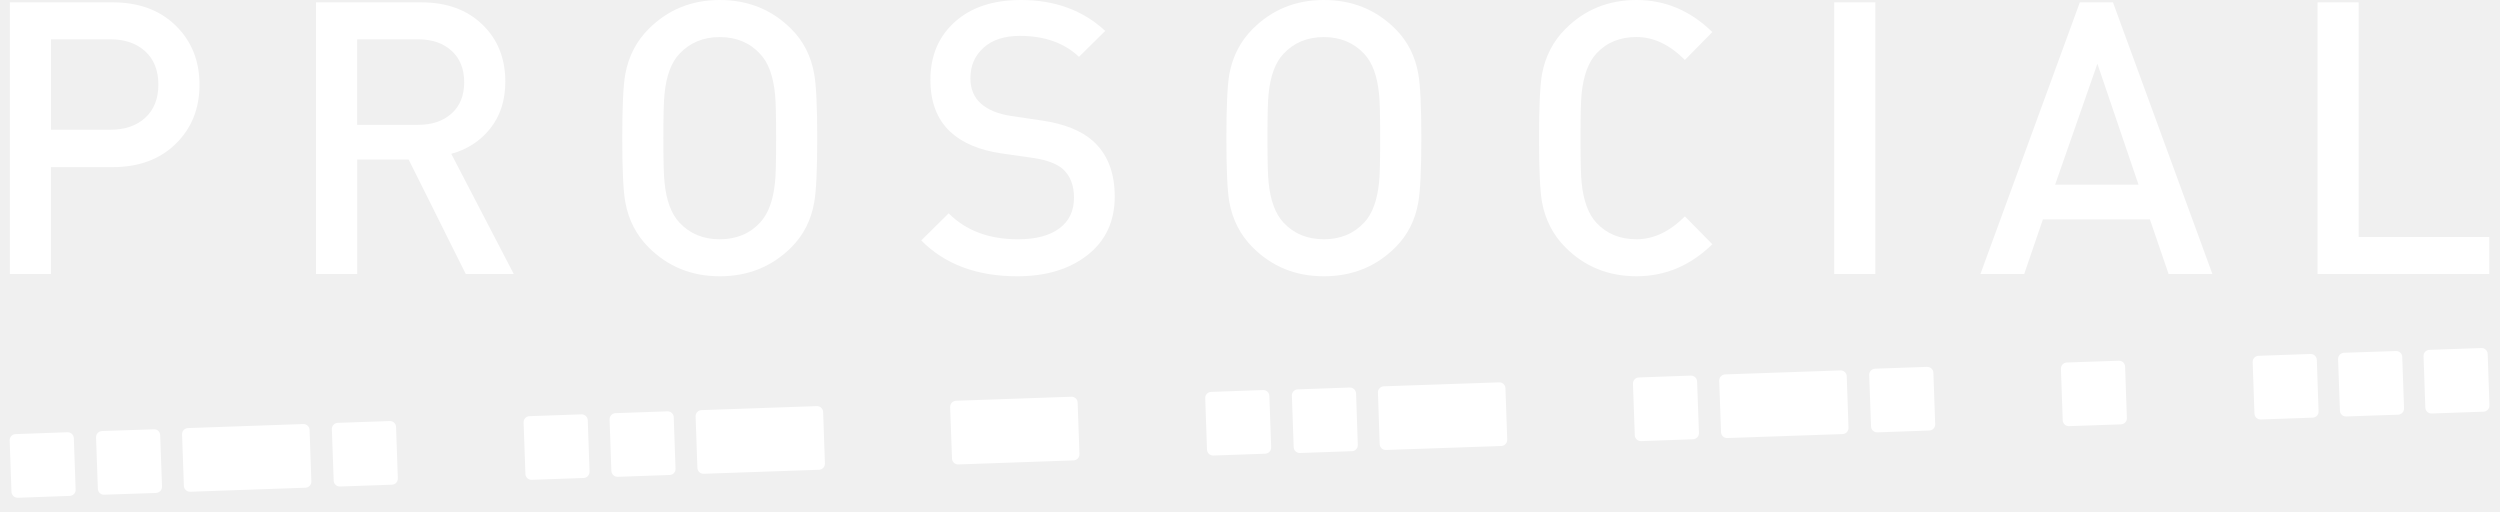
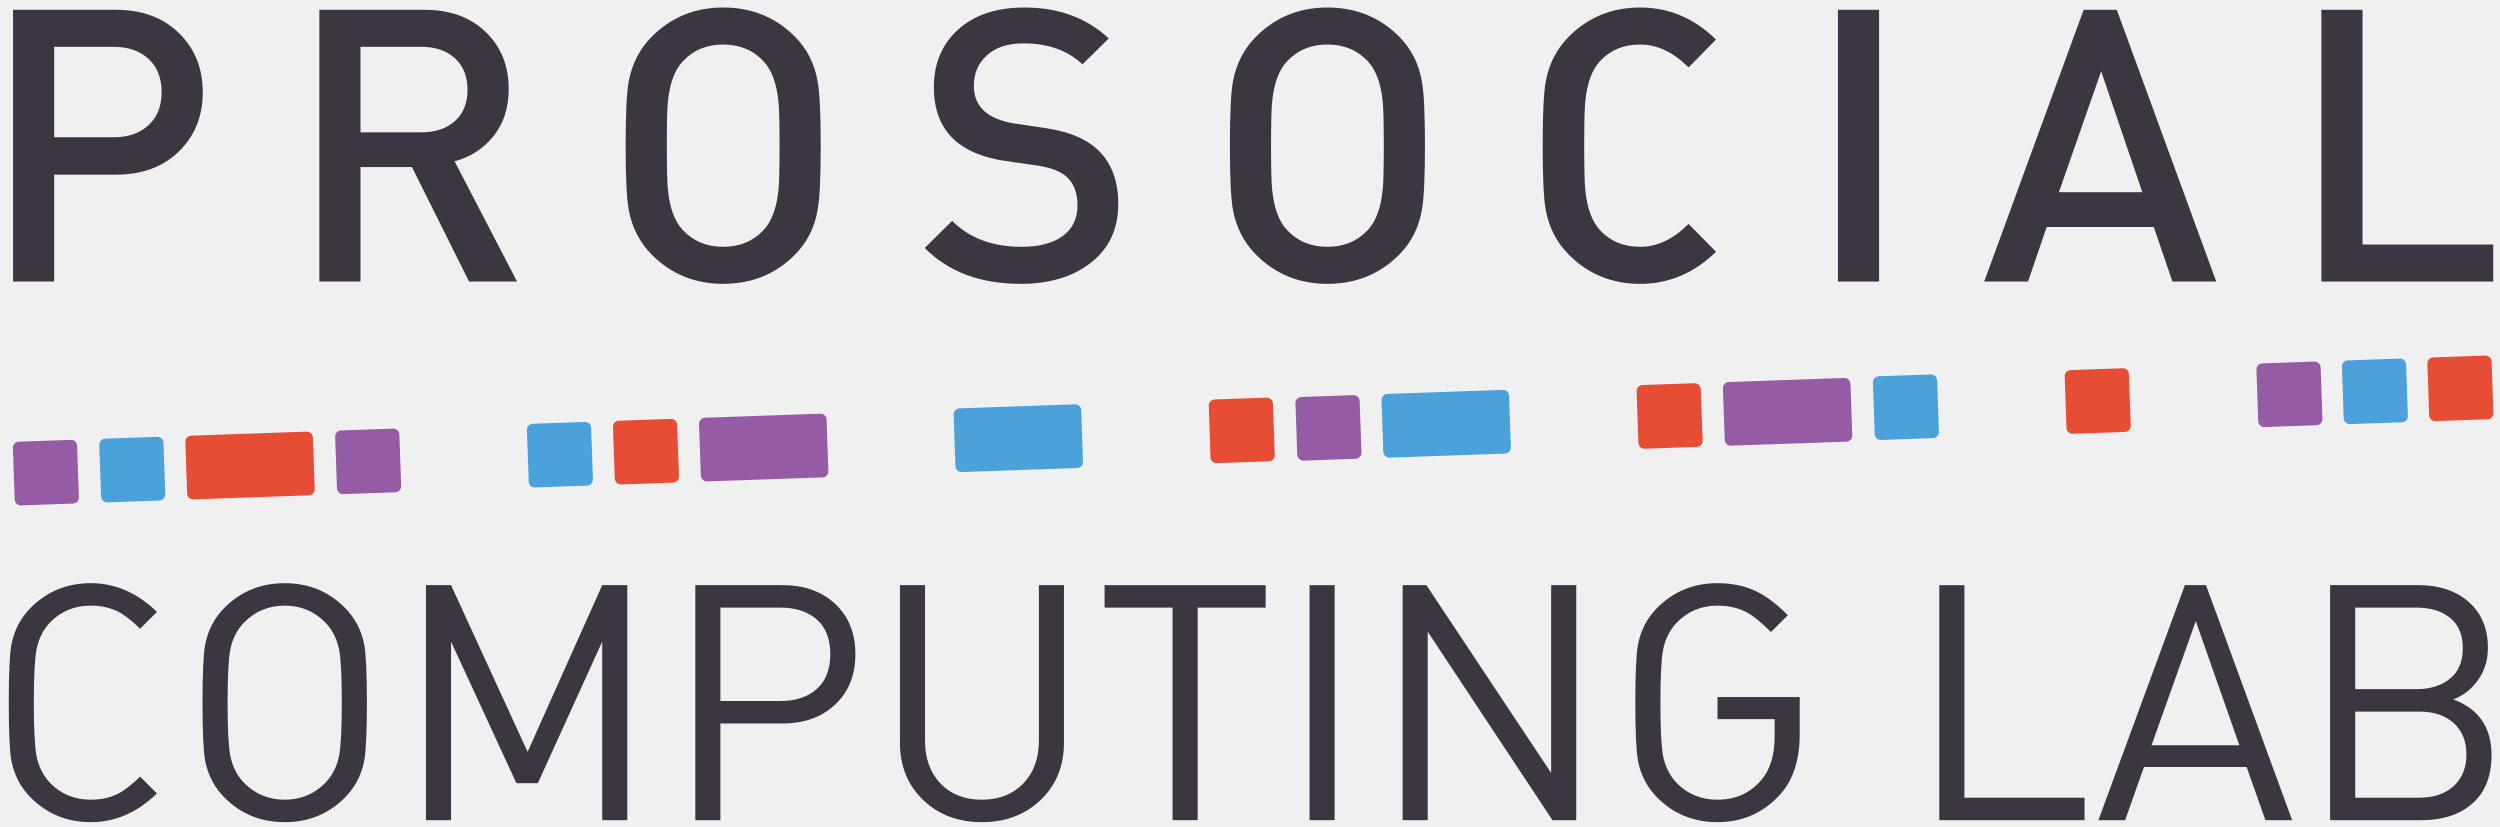
- <svg xmlns="http://www.w3.org/2000/svg" version="1.1" id="Layer_1" x="0px" y="0px" width="125.561px" height="25.708px" viewBox="0 0 125.561 25.708" enable-background="new 0 0 125.561 25.708" xml:space="preserve">
+ <svg xmlns="http://www.w3.org/2000/svg" version="1.1" id="Layer_1" x="0px" y="0px" width="333.167px" height="110.167px" viewBox="0 0 333.167 110.167" enable-background="new 0 0 333.167 110.167" xml:space="preserve">
  <g>
-     <g>
-       <path fill="#FFFFFF" d="M125.031,20.359c0.005,0.169-0.126,0.312-0.295,0.317l-2.61,0.092c-0.169,0.005-0.31-0.127-0.316-0.296    l-0.089-2.584c-0.008-0.171,0.126-0.312,0.296-0.317l2.608-0.091c0.168-0.007,0.312,0.127,0.318,0.297L125.031,20.359z" />
-       <path fill="#FFFFFF" d="M106.821,20.997c0.007,0.168-0.125,0.31-0.296,0.316l-2.609,0.09c-0.168,0.008-0.312-0.125-0.317-0.294    l-0.09-2.586c-0.005-0.17,0.125-0.31,0.297-0.317l2.609-0.088c0.169-0.01,0.312,0.125,0.317,0.295L106.821,20.997z" />
-       <path fill="#FFFFFF" d="M85.329,21.745c0.004,0.17-0.129,0.312-0.299,0.317l-2.606,0.093c-0.17,0.006-0.313-0.129-0.318-0.299    l-0.092-2.582c-0.005-0.168,0.129-0.312,0.296-0.316l2.608-0.094c0.17-0.004,0.314,0.129,0.318,0.297L85.329,21.745z" />
-       <path fill="#FFFFFF" d="M68.195,22.342c0.008,0.172-0.124,0.314-0.293,0.318l-2.612,0.092c-0.171,0.006-0.311-0.129-0.316-0.299    l-0.09-2.58c-0.008-0.17,0.126-0.313,0.298-0.317l2.609-0.093c0.168-0.004,0.308,0.129,0.317,0.297L68.195,22.342z" />
-       <path fill="#FFFFFF" d="M63.844,22.469c0.006,0.168-0.129,0.312-0.297,0.318l-2.608,0.092c-0.169,0.006-0.31-0.127-0.318-0.297    L60.532,20c-0.008-0.172,0.125-0.312,0.294-0.317l2.611-0.093c0.171-0.006,0.311,0.127,0.316,0.298L63.844,22.469z" />
-       <path fill="#FFFFFF" d="M33.928,23.54c0.008,0.17-0.125,0.312-0.296,0.316l-2.606,0.092c-0.171,0.006-0.313-0.128-0.321-0.299    l-0.089-2.581c-0.005-0.17,0.125-0.312,0.295-0.317l2.611-0.092c0.169-0.006,0.312,0.127,0.316,0.297L33.928,23.54z" />
-       <path fill="#FFFFFF" d="M29.61,23.687c0.005,0.169-0.128,0.315-0.297,0.319l-2.608,0.093c-0.169,0.006-0.312-0.128-0.316-0.296    l-0.092-2.584c-0.005-0.17,0.128-0.314,0.295-0.317l2.61-0.092c0.17-0.005,0.312,0.127,0.318,0.296L29.61,23.687z" />
-       <path fill="#FFFFFF" d="M19.981,24.027c0.005,0.169-0.125,0.312-0.295,0.317l-2.609,0.091c-0.17,0.007-0.312-0.127-0.318-0.298    l-0.092-2.582c-0.004-0.17,0.128-0.311,0.298-0.318l2.61-0.09c0.167-0.007,0.31,0.123,0.317,0.293L19.981,24.027z" />
-       <path fill="#FFFFFF" d="M8.138,24.44c0.005,0.169-0.129,0.309-0.3,0.318l-2.605,0.088c-0.17,0.009-0.313-0.124-0.318-0.295    l-0.091-2.586c-0.005-0.166,0.127-0.309,0.297-0.316l2.608-0.088c0.17-0.01,0.312,0.124,0.316,0.294L8.138,24.44z" />
-       <path fill="#FFFFFF" d="M3.799,24.588c0.008,0.17-0.126,0.314-0.296,0.318L0.896,25c-0.171,0.004-0.313-0.131-0.32-0.297    l-0.09-2.582c-0.004-0.17,0.126-0.314,0.296-0.318l2.61-0.094c0.169-0.004,0.31,0.129,0.316,0.299L3.799,24.588z" />
-       <path fill="#FFFFFF" d="M120.742,20.51c0.004,0.17-0.129,0.309-0.298,0.318l-2.607,0.088c-0.17,0.01-0.312-0.125-0.316-0.293    l-0.092-2.584c-0.005-0.17,0.125-0.312,0.295-0.322l2.609-0.086c0.17-0.008,0.313,0.123,0.318,0.293L120.742,20.51z" />
-       <path fill="#FFFFFF" d="M97.194,21.306c0.005,0.17-0.128,0.312-0.298,0.317l-2.607,0.092c-0.17,0.006-0.313-0.129-0.317-0.299    l-0.093-2.582c-0.004-0.168,0.129-0.312,0.3-0.317l2.606-0.091c0.169-0.006,0.312,0.127,0.318,0.293L97.194,21.306z" />
-       <path fill="#FFFFFF" d="M92.434,18.604l-5.792,0.2c-0.167,0.009-0.3,0.149-0.296,0.317l0.093,2.586    c0.004,0.17,0.147,0.303,0.317,0.293l5.788-0.199c0.17-0.008,0.304-0.149,0.296-0.318L92.752,18.9    C92.745,18.73,92.604,18.596,92.434,18.604z" />
-       <path fill="#FFFFFF" d="M75.292,19.204l-5.791,0.198c-0.171,0.009-0.305,0.151-0.295,0.317l0.088,2.587    c0.007,0.17,0.146,0.302,0.317,0.293l5.792-0.199c0.169-0.008,0.299-0.147,0.297-0.317l-0.09-2.584    C75.604,19.329,75.459,19.194,75.292,19.204z" />
-       <path fill="#FFFFFF" d="M53.807,19.926l-5.787,0.201c-0.17,0.006-0.305,0.148-0.3,0.317l0.094,2.582    c0.003,0.171,0.146,0.304,0.316,0.3l5.788-0.203c0.169-0.006,0.304-0.147,0.297-0.317l-0.091-2.587    C54.12,20.053,53.978,19.92,53.807,19.926z" />
-       <path fill="#FFFFFF" d="M41.025,20.397l-5.793,0.201c-0.17,0.007-0.303,0.146-0.295,0.316l0.089,2.586    c0.008,0.17,0.149,0.303,0.316,0.295l5.794-0.201c0.17-0.008,0.299-0.149,0.295-0.318l-0.089-2.583    C41.335,20.524,41.195,20.39,41.025,20.397z" />
-       <path fill="#FFFFFF" d="M15.232,21.297L9.442,21.5c-0.17,0.004-0.303,0.146-0.298,0.316L9.235,24.4    c0.005,0.169,0.147,0.302,0.318,0.298l5.789-0.203c0.17-0.006,0.303-0.152,0.296-0.322l-0.09-2.58    C15.542,21.424,15.401,21.292,15.232,21.297z" />
-       <path fill="#FFFFFF" d="M116.449,20.659c0.008,0.172-0.125,0.312-0.295,0.317l-2.609,0.092c-0.169,0.007-0.311-0.128-0.317-0.299    l-0.089-2.581c-0.008-0.169,0.125-0.312,0.295-0.318l2.61-0.092c0.17-0.004,0.311,0.127,0.317,0.297L116.449,20.659z" />
-     </g>
-     <path fill="#FFFFFF" d="M10.02,4.256c0,1.2-0.399,2.19-1.196,2.969C8.028,8.004,6.971,8.394,5.659,8.394h-3.1v5.366H0.494V0.118   h5.165c1.312,0,2.369,0.39,3.165,1.167C9.62,2.064,10.02,3.055,10.02,4.256z M7.954,4.256c0-0.717-0.22-1.276-0.66-1.678   C6.854,2.176,6.271,1.974,5.543,1.974H2.56v4.542h2.982c0.729,0,1.312-0.2,1.751-0.6C7.734,5.513,7.954,4.958,7.954,4.256z" />
-     <path fill="#FFFFFF" d="M25.802,13.76h-2.41l-2.869-5.748H17.94v5.748h-2.068V0.118h5.281c1.273,0,2.298,0.367,3.069,1.111   c0.772,0.74,1.157,1.697,1.157,2.872c0,0.936-0.251,1.717-0.756,2.352c-0.503,0.629-1.158,1.055-1.959,1.271L25.802,13.76z    M23.314,4.133c0-0.67-0.21-1.195-0.632-1.581c-0.42-0.383-0.981-0.578-1.685-0.578h-3.059V6.27h3.059   c0.703,0,1.265-0.192,1.685-0.571C23.104,5.32,23.314,4.798,23.314,4.133z" />
-     <path fill="#FFFFFF" d="M41.045,6.941c0,1.595-0.051,2.668-0.151,3.217c-0.155,0.896-0.536,1.648-1.147,2.261   c-0.972,0.971-2.17,1.457-3.598,1.457c-1.416,0-2.606-0.484-3.577-1.457c-0.612-0.613-1.001-1.365-1.166-2.261   c-0.104-0.562-0.153-1.635-0.153-3.217c0-1.586,0.05-2.66,0.153-3.222c0.165-0.892,0.554-1.648,1.166-2.259   C33.542,0.485,34.733,0,36.148,0c1.428,0,2.626,0.485,3.598,1.46c0.611,0.611,0.992,1.368,1.147,2.259   C40.994,4.269,41.045,5.342,41.045,6.941z M38.98,6.941c0-1.165-0.018-1.904-0.056-2.226c-0.092-0.908-0.338-1.578-0.749-2.01   c-0.521-0.562-1.197-0.843-2.026-0.843c-0.83,0-1.504,0.281-2.028,0.843c-0.406,0.432-0.657,1.102-0.745,2.01   c-0.038,0.322-0.059,1.061-0.059,2.226c0,1.16,0.021,1.904,0.059,2.222c0.088,0.905,0.339,1.576,0.745,2.014   c0.524,0.562,1.198,0.84,2.028,0.84c0.829,0,1.507-0.278,2.026-0.84c0.41-0.438,0.657-1.108,0.749-2.014   C38.963,8.845,38.98,8.101,38.98,6.941z" />
-     <path fill="#FFFFFF" d="M55.987,9.871c0,1.24-0.453,2.217-1.359,2.932c-0.905,0.715-2.085,1.073-3.539,1.073   c-2.027,0-3.634-0.602-4.82-1.8l1.377-1.362c0.867,0.87,2.027,1.304,3.481,1.304c0.894,0,1.584-0.181,2.076-0.546   c0.494-0.364,0.738-0.879,0.738-1.542c0-0.614-0.182-1.086-0.537-1.419c-0.305-0.281-0.804-0.47-1.489-0.575l-1.609-0.23   c-1.123-0.165-1.983-0.53-2.583-1.092c-0.664-0.623-0.994-1.495-0.994-2.606c0-1.202,0.406-2.167,1.224-2.904   C48.767,0.368,49.877,0,51.281,0c1.708,0,3.118,0.521,4.228,1.553l-1.319,1.302c-0.739-0.7-1.726-1.053-2.965-1.053   c-0.777,0-1.385,0.196-1.824,0.593c-0.443,0.396-0.663,0.909-0.663,1.532c0,0.537,0.177,0.963,0.529,1.275   c0.348,0.313,0.855,0.52,1.518,0.623l1.549,0.229c1.122,0.166,1.972,0.507,2.548,1.017C55.616,7.723,55.987,8.657,55.987,9.871z" />
-     <path fill="#FFFFFF" d="M71.386,6.941c0,1.595-0.055,2.668-0.152,3.217c-0.154,0.896-0.536,1.648-1.147,2.261   c-0.971,0.971-2.172,1.457-3.6,1.457c-1.416,0-2.607-0.484-3.577-1.457c-0.61-0.613-1.001-1.365-1.166-2.261   c-0.101-0.562-0.149-1.635-0.149-3.217c0-1.586,0.049-2.66,0.149-3.222C61.909,2.827,62.3,2.071,62.91,1.46   C63.88,0.485,65.071,0,66.487,0c1.428,0,2.628,0.485,3.6,1.46c0.611,0.611,0.994,1.368,1.147,2.259   C71.333,4.269,71.386,5.342,71.386,6.941z M69.318,6.941c0-1.165-0.018-1.904-0.056-2.226c-0.092-0.908-0.338-1.578-0.746-2.01   c-0.524-0.562-1.2-0.843-2.03-0.843c-0.827,0-1.502,0.281-2.026,0.843c-0.406,0.432-0.656,1.102-0.745,2.01   c-0.038,0.322-0.058,1.061-0.058,2.226c0,1.16,0.021,1.904,0.058,2.222c0.089,0.905,0.339,1.576,0.745,2.014   c0.524,0.562,1.199,0.84,2.026,0.84c0.83,0,1.506-0.278,2.03-0.84c0.408-0.438,0.654-1.108,0.746-2.014   C69.301,8.845,69.318,8.101,69.318,6.941z" />
-     <path fill="#FFFFFF" d="M86.001,12.266c-1.098,1.073-2.367,1.609-3.807,1.609c-1.416,0-2.61-0.484-3.577-1.457   c-0.612-0.613-1.001-1.365-1.17-2.261c-0.099-0.562-0.15-1.635-0.15-3.217c0-1.586,0.052-2.66,0.15-3.222   c0.168-0.892,0.558-1.648,1.17-2.259C79.584,0.485,80.779,0,82.194,0c1.439,0,2.709,0.537,3.807,1.61l-1.378,1.401   c-0.766-0.769-1.574-1.152-2.429-1.152c-0.829,0-1.5,0.273-2.011,0.823c-0.406,0.438-0.653,1.109-0.746,2.013   c-0.038,0.319-0.056,1.067-0.056,2.246c0,1.172,0.018,1.92,0.056,2.24c0.092,0.91,0.34,1.578,0.746,2.012   c0.511,0.549,1.182,0.824,2.011,0.824c0.854,0,1.663-0.383,2.429-1.149L86.001,12.266z" />
-     <path fill="#FFFFFF" d="M94.189,13.76h-2.068V0.118h2.068V13.76z" />
-     <path fill="#FFFFFF" d="M111.116,13.76h-2.2l-0.938-2.74h-5.375l-0.938,2.74h-2.199l4.993-13.642h1.663L111.116,13.76z    M107.406,9.276l-2.066-6.075l-2.123,6.075H107.406z" />
-     <path fill="#FFFFFF" d="M125.023,13.76h-8.626V0.118h2.064v11.784h6.562V13.76z" />
+     <path fill="#3C3640" d="M20.917,105.739c-2.639,2.552-5.572,3.827-8.797,3.827c-3.167,0-5.836-1.085-8.006-3.256   c-1.349-1.348-2.214-2.99-2.595-4.926c-0.235-1.32-0.352-3.9-0.352-7.742S1.284,87.22,1.519,85.9   c0.381-1.936,1.246-3.576,2.595-4.926c2.17-2.17,4.839-3.256,8.006-3.256c3.226,0,6.158,1.276,8.797,3.828l-2.243,2.242   c-1.085-1.055-2.039-1.803-2.859-2.242c-1.085-0.558-2.317-0.836-3.695-0.836c-2.17,0-3.974,0.732-5.411,2.199   c-0.938,0.967-1.555,2.185-1.847,3.65c-0.235,1.291-0.352,3.651-0.352,7.082c0,3.432,0.117,5.792,0.352,7.082   c0.292,1.467,0.909,2.684,1.847,3.65c1.437,1.467,3.24,2.2,5.411,2.2c1.378,0,2.61-0.278,3.695-0.836   c0.821-0.44,1.774-1.188,2.859-2.243L20.917,105.739z" />
+     <path fill="#3C3640" d="M48.894,93.642c0,3.842-0.118,6.422-0.352,7.742c-0.381,1.936-1.247,3.578-2.595,4.926   c-2.17,2.171-4.839,3.256-8.006,3.256s-5.836-1.085-8.006-3.256c-1.349-1.348-2.214-2.99-2.595-4.926   c-0.235-1.32-0.352-3.9-0.352-7.742s0.117-6.422,0.352-7.742c0.381-1.936,1.246-3.576,2.595-4.926   c2.17-2.17,4.839-3.256,8.006-3.256s5.835,1.086,8.006,3.256c1.348,1.35,2.214,2.99,2.595,4.926   C48.776,87.22,48.894,89.8,48.894,93.642z M45.55,93.642c0-3.431-0.118-5.777-0.352-7.038c-0.293-1.466-0.909-2.683-1.847-3.651   c-1.467-1.495-3.271-2.242-5.411-2.242c-2.141,0-3.944,0.747-5.411,2.242c-0.938,0.969-1.555,2.186-1.847,3.651   c-0.235,1.261-0.352,3.607-0.352,7.038c0,3.432,0.117,5.777,0.352,7.038c0.292,1.467,0.909,2.683,1.847,3.651   c1.466,1.495,3.27,2.243,5.411,2.243c2.14,0,3.944-0.748,5.411-2.243c0.938-0.969,1.554-2.185,1.847-3.651   C45.433,99.419,45.55,97.074,45.55,93.642z" />
+     <path fill="#3C3640" d="M83.599,109.302h-3.343V85.504l-8.578,18.87h-2.859l-8.71-18.87v23.798h-3.343V77.983h3.343l10.205,22.214   l9.941-22.214h3.343V109.302z" />
+     <path fill="#3C3640" d="M113.994,87.176c0,2.786-0.895,5.022-2.684,6.708c-1.789,1.687-4.12,2.529-6.994,2.529h-8.314v12.889H92.66   V77.983h11.657c2.874,0,5.205,0.835,6.994,2.507S113.994,84.39,113.994,87.176z M110.651,87.176c0-2.023-0.601-3.563-1.803-4.618   c-1.203-1.057-2.815-1.584-4.839-1.584h-8.006v12.448h8.006c2.023,0,3.636-0.534,4.839-1.605   C110.05,90.747,110.651,89.2,110.651,87.176z" />
+     <path fill="#3C3640" d="M141.794,98.964c0,3.109-1.034,5.652-3.101,7.633c-2.067,1.979-4.685,2.969-7.852,2.969   c-3.167,0-5.777-0.99-7.83-2.969c-2.053-1.98-3.079-4.523-3.079-7.633V77.983h3.343v20.718c0,2.375,0.688,4.282,2.067,5.719   c1.378,1.438,3.211,2.155,5.498,2.155c2.288,0,4.127-0.718,5.521-2.155c1.393-1.437,2.089-3.344,2.089-5.719V77.983h3.343V98.964z" />
+     <path fill="#3C3640" d="M168.669,80.974h-9.061v28.328h-3.343V80.974h-9.061v-2.991h21.465V80.974z" />
+     <path fill="#3C3640" d="M177.863,109.302h-3.344V77.983h3.344V109.302z" />
+     <path fill="#3C3640" d="M210.061,109.302h-3.167l-16.627-25.117v25.117h-3.344V77.983h3.168l16.627,25.028V77.983h3.343V109.302z" />
+     <path fill="#3C3640" d="M239.841,97.865c0,3.461-0.896,6.158-2.684,8.094c-2.229,2.405-4.985,3.607-8.27,3.607   c-3.167,0-5.836-1.085-8.006-3.256c-1.349-1.348-2.214-2.99-2.595-4.926c-0.235-1.32-0.353-3.9-0.353-7.742   s0.117-6.422,0.353-7.742c0.381-1.936,1.246-3.576,2.595-4.926c2.17-2.17,4.839-3.256,8.006-3.256c1.964,0,3.695,0.367,5.19,1.1   c1.29,0.616,2.684,1.672,4.179,3.168l-2.243,2.243c-1.231-1.231-2.287-2.097-3.167-2.595c-1.144-0.616-2.464-0.924-3.959-0.924   c-2.141,0-3.944,0.747-5.41,2.242c-0.939,0.969-1.555,2.186-1.848,3.651c-0.235,1.261-0.352,3.607-0.352,7.038   c0,3.432,0.116,5.792,0.352,7.082c0.293,1.467,0.908,2.684,1.848,3.65c1.437,1.467,3.239,2.2,5.41,2.2   c2.434,0,4.398-0.895,5.895-2.684c1.144-1.378,1.715-3.284,1.715-5.718v-2.332h-7.609v-2.947h10.953V97.865z" />
+     <path fill="#3C3640" d="M277.801,109.302h-19.354V77.983h3.344v28.327h16.011V109.302z" />
+     <path fill="#3C3640" d="M305.469,109.302h-3.563l-2.507-7.082h-13.681l-2.507,7.082h-3.562l11.524-31.319h2.815L305.469,109.302z    M298.431,99.316l-5.807-16.539l-5.895,16.539H298.431z" />
+     <path fill="#3C3640" d="M332.038,100.636c0,2.786-0.844,4.927-2.529,6.422c-1.688,1.496-3.952,2.244-6.797,2.244h-12.185V77.983   h11.789c2.756,0,4.985,0.747,6.687,2.243c1.7,1.496,2.551,3.534,2.551,6.114c0,1.613-0.433,3.035-1.298,4.267   c-0.865,1.232-1.973,2.098-3.32,2.596C330.336,94.463,332.038,96.941,332.038,100.636z M328.21,86.384   c0-1.789-0.565-3.138-1.693-4.047c-1.13-0.908-2.617-1.363-4.465-1.363h-8.182v10.865h8.182c1.817,0,3.299-0.463,4.442-1.387   S328.21,88.173,328.21,86.384z M328.694,100.548c0-1.76-0.564-3.152-1.693-4.179s-2.661-1.54-4.597-1.54h-8.533v11.48h8.533   c1.936,0,3.468-0.52,4.597-1.561S328.694,102.308,328.694,100.548z" />
  </g>
+   <path fill="#E74C35" d="M332.283,55.034c0.015,0.449-0.337,0.826-0.786,0.842l-6.926,0.242c-0.449,0.016-0.828-0.336-0.844-0.785  l-0.239-6.859c-0.016-0.451,0.337-0.826,0.787-0.842l6.925-0.242c0.45-0.016,0.828,0.336,0.843,0.785L332.283,55.034z" />
+   <path fill="#E74C35" d="M283.951,56.72c0.016,0.451-0.337,0.828-0.786,0.844l-6.926,0.242c-0.449,0.016-0.827-0.336-0.843-0.787  l-0.239-6.855c-0.016-0.451,0.336-0.83,0.787-0.846l6.926-0.24c0.448-0.016,0.826,0.336,0.842,0.787L283.951,56.72z" />
+   <path fill="#E74C35" d="M226.901,58.714c0.017,0.449-0.336,0.826-0.786,0.844l-6.925,0.24c-0.45,0.016-0.829-0.336-0.845-0.785  l-0.239-6.859c-0.016-0.449,0.337-0.826,0.787-0.844l6.925-0.24c0.45-0.016,0.828,0.336,0.845,0.785L226.901,58.714z" />
+   <path fill="#965BA5" d="M181.435,60.302c0.016,0.449-0.336,0.826-0.786,0.842l-6.926,0.242c-0.45,0.016-0.827-0.336-0.843-0.785  l-0.24-6.857c-0.015-0.451,0.337-0.828,0.787-0.844l6.927-0.242c0.448-0.016,0.826,0.336,0.842,0.787L181.435,60.302z" />
+   <path fill="#E74C35" d="M169.881,60.636c0.016,0.449-0.336,0.826-0.786,0.844l-6.926,0.24c-0.45,0.018-0.828-0.336-0.844-0.785  l-0.239-6.859c-0.016-0.449,0.336-0.826,0.787-0.842l6.925-0.242c0.45-0.016,0.827,0.336,0.844,0.785L169.881,60.636z" />
+   <path fill="#E74C35" d="M90.484,63.472c0.016,0.449-0.336,0.826-0.787,0.844l-6.925,0.24c-0.451,0.018-0.829-0.336-0.844-0.785  l-0.24-6.858c-0.016-0.451,0.336-0.828,0.787-0.844l6.925-0.242c0.45-0.016,0.828,0.336,0.844,0.787L90.484,63.472z" />
+   <path fill="#4BA1D9" d="M79.016,63.873c0.016,0.449-0.336,0.828-0.786,0.844l-6.926,0.242c-0.45,0.016-0.828-0.336-0.843-0.787  l-0.24-6.858c-0.016-0.451,0.336-0.828,0.787-0.844l6.925-0.242c0.45-0.016,0.827,0.336,0.843,0.787L79.016,63.873z" />
+   <path fill="#965BA5" d="M53.462,64.765c0.016,0.449-0.336,0.828-0.786,0.842l-6.925,0.244c-0.45,0.014-0.828-0.338-0.844-0.787  l-0.24-6.858c-0.015-0.451,0.337-0.828,0.788-0.844l6.925-0.242c0.449-0.016,0.827,0.336,0.843,0.787L53.462,64.765z" />
+   <path fill="#4BA1D9" d="M22.027,65.863c0.016,0.449-0.337,0.828-0.787,0.844l-6.925,0.242c-0.45,0.016-0.828-0.338-0.844-0.787  l-0.239-6.858c-0.016-0.451,0.336-0.828,0.787-0.844l6.925-0.242c0.45-0.016,0.828,0.338,0.843,0.787L22.027,65.863z" />
+   <path fill="#965BA5" d="M10.514,66.265c0.016,0.449-0.336,0.828-0.786,0.844l-6.925,0.242c-0.451,0.016-0.828-0.338-0.844-0.787  l-0.24-6.86c-0.015-0.449,0.336-0.826,0.787-0.842l6.925-0.242c0.45-0.016,0.828,0.336,0.843,0.787L10.514,66.265z" />
+   <path fill="#4BA1D9" d="M320.893,55.431c0.016,0.451-0.336,0.828-0.786,0.844l-6.926,0.24c-0.45,0.018-0.826-0.334-0.842-0.785  l-0.24-6.857c-0.015-0.451,0.335-0.828,0.785-0.844l6.927-0.242c0.45-0.016,0.827,0.336,0.843,0.787L320.893,55.431z" />
+   <path fill="#4BA1D9" d="M258.394,57.544c0.017,0.451-0.336,0.828-0.785,0.844l-6.926,0.242c-0.45,0.016-0.828-0.336-0.844-0.787  l-0.24-6.857c-0.015-0.451,0.337-0.828,0.787-0.844l6.926-0.242c0.45-0.016,0.827,0.336,0.844,0.787L258.394,57.544z" />
+   <path fill="#965BA5" d="M245.761,50.372l-15.368,0.537c-0.451,0.016-0.802,0.393-0.786,0.844l0.24,6.857  c0.015,0.451,0.392,0.803,0.843,0.785l15.368-0.535c0.45-0.018,0.803-0.393,0.787-0.844l-0.24-6.857  C246.59,50.71,246.211,50.356,245.761,50.372z" />
+   <path fill="#4BA1D9" d="M200.264,51.96l-15.368,0.539c-0.45,0.016-0.802,0.393-0.786,0.842l0.239,6.857  c0.016,0.451,0.392,0.803,0.844,0.787l15.367-0.537c0.45-0.016,0.803-0.393,0.787-0.842l-0.239-6.859  C201.092,52.298,200.714,51.946,200.264,51.96z" />
+   <path fill="#4BA1D9" d="M143.245,53.884l-15.369,0.537c-0.451,0.016-0.803,0.393-0.788,0.844l0.24,6.858  c0.016,0.449,0.394,0.801,0.844,0.785l15.369-0.537c0.45-0.016,0.802-0.393,0.787-0.842l-0.24-6.857  C144.072,54.22,143.694,53.868,143.245,53.884z" />
+   <path fill="#965BA5" d="M109.313,55.132l-15.369,0.537c-0.45,0.016-0.803,0.393-0.787,0.842l0.239,6.86  c0.016,0.449,0.394,0.803,0.844,0.787l15.368-0.537c0.45-0.016,0.802-0.395,0.786-0.844l-0.239-6.858  C110.141,55.468,109.763,55.116,109.313,55.132z" />
+   <path fill="#E74C35" d="M40.855,57.522L25.487,58.06c-0.45,0.016-0.802,0.393-0.787,0.844l0.24,6.858  c0.016,0.449,0.393,0.803,0.844,0.787l15.368-0.537c0.45-0.016,0.802-0.395,0.787-0.844l-0.239-6.858  C41.683,57.858,41.305,57.507,40.855,57.522z" />
+   <path fill="#965BA5" d="M309.504,55.829c0.017,0.449-0.336,0.826-0.786,0.842l-6.925,0.242c-0.45,0.018-0.828-0.336-0.844-0.785  l-0.24-6.857c-0.016-0.451,0.337-0.828,0.787-0.846l6.926-0.24c0.45-0.016,0.827,0.336,0.844,0.787L309.504,55.829z" />
+   <path fill="#3C3640" d="M27.021,12.292c0,3.188-1.059,5.816-3.173,7.884c-2.116,2.069-4.917,3.103-8.403,3.103H7.22v14.242H1.737  V1.305h13.708c3.486,0,6.287,1.035,8.403,3.103C25.963,6.477,27.021,9.105,27.021,12.292z M21.538,12.292  c0-1.899-0.584-3.383-1.751-4.451c-1.168-1.068-2.717-1.602-4.646-1.602H7.22v12.054h7.92c1.929,0,3.478-0.534,4.646-1.602  C20.954,15.624,21.538,14.157,21.538,12.292z" />
+   <path fill="#3C3640" d="M68.909,37.521h-6.398l-7.615-15.26h-6.854v15.26h-5.483V1.305h14.013c3.384,0,6.101,0.984,8.149,2.95  c2.047,1.967,3.072,4.511,3.072,7.629c0,2.476-0.669,4.553-2.005,6.231c-1.338,1.678-3.072,2.807-5.205,3.382L68.909,37.521z   M62.308,11.961c0-1.771-0.559-3.167-1.676-4.189c-1.117-1.021-2.606-1.533-4.468-1.533h-8.124v11.394h8.124  c1.861,0,3.351-0.502,4.468-1.507C61.75,15.121,62.308,13.733,62.308,11.961z" />
+   <path fill="#3C3640" d="M109.374,19.413c0,4.239-0.136,7.088-0.407,8.545c-0.406,2.374-1.421,4.375-3.046,6.002  c-2.573,2.578-5.755,3.867-9.545,3.867c-3.757,0-6.922-1.289-9.494-3.867c-1.625-1.627-2.657-3.628-3.097-6.002  c-0.271-1.492-0.406-4.34-0.406-8.545c0-4.205,0.135-7.052,0.406-8.545c0.44-2.373,1.472-4.375,3.097-6.002  C89.454,2.289,92.619,1,96.376,1c3.791,0,6.972,1.289,9.545,3.866c1.625,1.628,2.64,3.629,3.046,6.002  C109.238,12.326,109.374,15.174,109.374,19.413z M103.891,19.413c0-3.085-0.051-5.052-0.152-5.9  c-0.238-2.408-0.897-4.188-1.98-5.341c-1.388-1.492-3.182-2.238-5.382-2.238c-2.201,0-3.994,0.746-5.382,2.238  c-1.083,1.153-1.744,2.933-1.98,5.341c-0.102,0.848-0.152,2.815-0.152,5.9c0,3.086,0.051,5.053,0.152,5.9  c0.236,2.408,0.896,4.188,1.98,5.342c1.388,1.491,3.181,2.236,5.382,2.236c2.2,0,3.994-0.745,5.382-2.236  c1.083-1.154,1.743-2.934,1.98-5.342C103.84,24.466,103.891,22.499,103.891,19.413z" />
+   <path fill="#3C3640" d="M149.027,27.195c0,3.29-1.202,5.884-3.605,7.782c-2.404,1.898-5.534,2.85-9.393,2.85  c-5.382,0-9.646-1.594-12.794-4.783l3.656-3.61c2.301,2.307,5.382,3.458,9.24,3.458c2.369,0,4.206-0.482,5.509-1.449  c1.303-0.966,1.955-2.332,1.955-4.094c0-1.629-0.475-2.883-1.422-3.765c-0.812-0.745-2.132-1.255-3.96-1.526l-4.265-0.61  c-2.979-0.44-5.264-1.406-6.854-2.898c-1.761-1.662-2.641-3.968-2.641-6.918c0-3.187,1.083-5.756,3.25-7.706  C129.868,1.976,132.813,1,136.537,1c4.536,0,8.276,1.374,11.221,4.12l-3.503,3.458c-1.964-1.864-4.587-2.797-7.87-2.797  c-2.065,0-3.681,0.525-4.849,1.576c-1.168,1.052-1.752,2.408-1.752,4.069c0,1.424,0.465,2.552,1.396,3.383  c0.931,0.831,2.276,1.381,4.037,1.653l4.112,0.61c2.979,0.441,5.229,1.34,6.753,2.695C148.045,21.498,149.027,23.974,149.027,27.195  z" />
+   <path fill="#3C3640" d="M189.897,19.413c0,4.239-0.135,7.088-0.406,8.545c-0.405,2.374-1.42,4.375-3.045,6.002  c-2.573,2.578-5.755,3.867-9.546,3.867c-3.756,0-6.923-1.289-9.494-3.867c-1.625-1.627-2.657-3.628-3.097-6.002  c-0.271-1.492-0.406-4.34-0.406-8.545c0-4.205,0.136-7.052,0.406-8.545c0.439-2.373,1.472-4.375,3.097-6.002  C169.977,2.289,173.144,1,176.9,1c3.791,0,6.973,1.289,9.546,3.866c1.625,1.628,2.64,3.629,3.045,6.002  C189.762,12.326,189.897,15.174,189.897,19.413z M184.415,19.413c0-3.085-0.05-5.052-0.152-5.9  c-0.236-2.408-0.897-4.188-1.979-5.341c-1.39-1.492-3.183-2.238-5.383-2.238s-3.994,0.746-5.381,2.238  c-1.084,1.153-1.745,2.933-1.979,5.341c-0.102,0.848-0.153,2.815-0.153,5.9c0,3.086,0.052,5.053,0.153,5.9  c0.234,2.408,0.896,4.188,1.979,5.342c1.387,1.491,3.181,2.236,5.381,2.236s3.993-0.745,5.383-2.236  c1.082-1.154,1.743-2.934,1.979-5.342C184.365,24.466,184.415,22.499,184.415,19.413z" />
+   <path fill="#3C3640" d="M228.688,33.554c-2.912,2.848-6.28,4.273-10.104,4.273c-3.758,0-6.923-1.289-9.494-3.867  c-1.625-1.627-2.658-3.628-3.097-6.002c-0.273-1.492-0.406-4.34-0.406-8.545c0-4.205,0.133-7.052,0.406-8.545  c0.438-2.373,1.472-4.375,3.097-6.002C211.662,2.289,214.827,1,218.584,1c3.823,0,7.191,1.424,10.104,4.272l-3.656,3.713  c-2.03-2.035-4.18-3.052-6.447-3.052c-2.201,0-3.978,0.729-5.332,2.187c-1.083,1.153-1.742,2.933-1.979,5.341  c-0.102,0.848-0.153,2.832-0.153,5.951c0,3.12,0.052,5.104,0.153,5.951c0.237,2.408,0.896,4.188,1.979,5.34  c1.354,1.459,3.131,2.188,5.332,2.188c2.268,0,4.417-1.016,6.447-3.052L228.688,33.554z" />
+   <path fill="#3C3640" d="M250.418,37.521h-5.484V1.305h5.484V37.521z" />
+   <path fill="#3C3640" d="M295.35,37.521h-5.838l-2.488-7.273h-14.268l-2.488,7.273h-5.837l13.251-36.215h4.416L295.35,37.521z   M285.501,25.618l-5.484-16.124l-5.636,16.124H285.501z" />
+   <path fill="#3C3640" d="M332.262,37.521h-22.898V1.305h5.483v31.282h17.415V37.521z" />
</svg>
